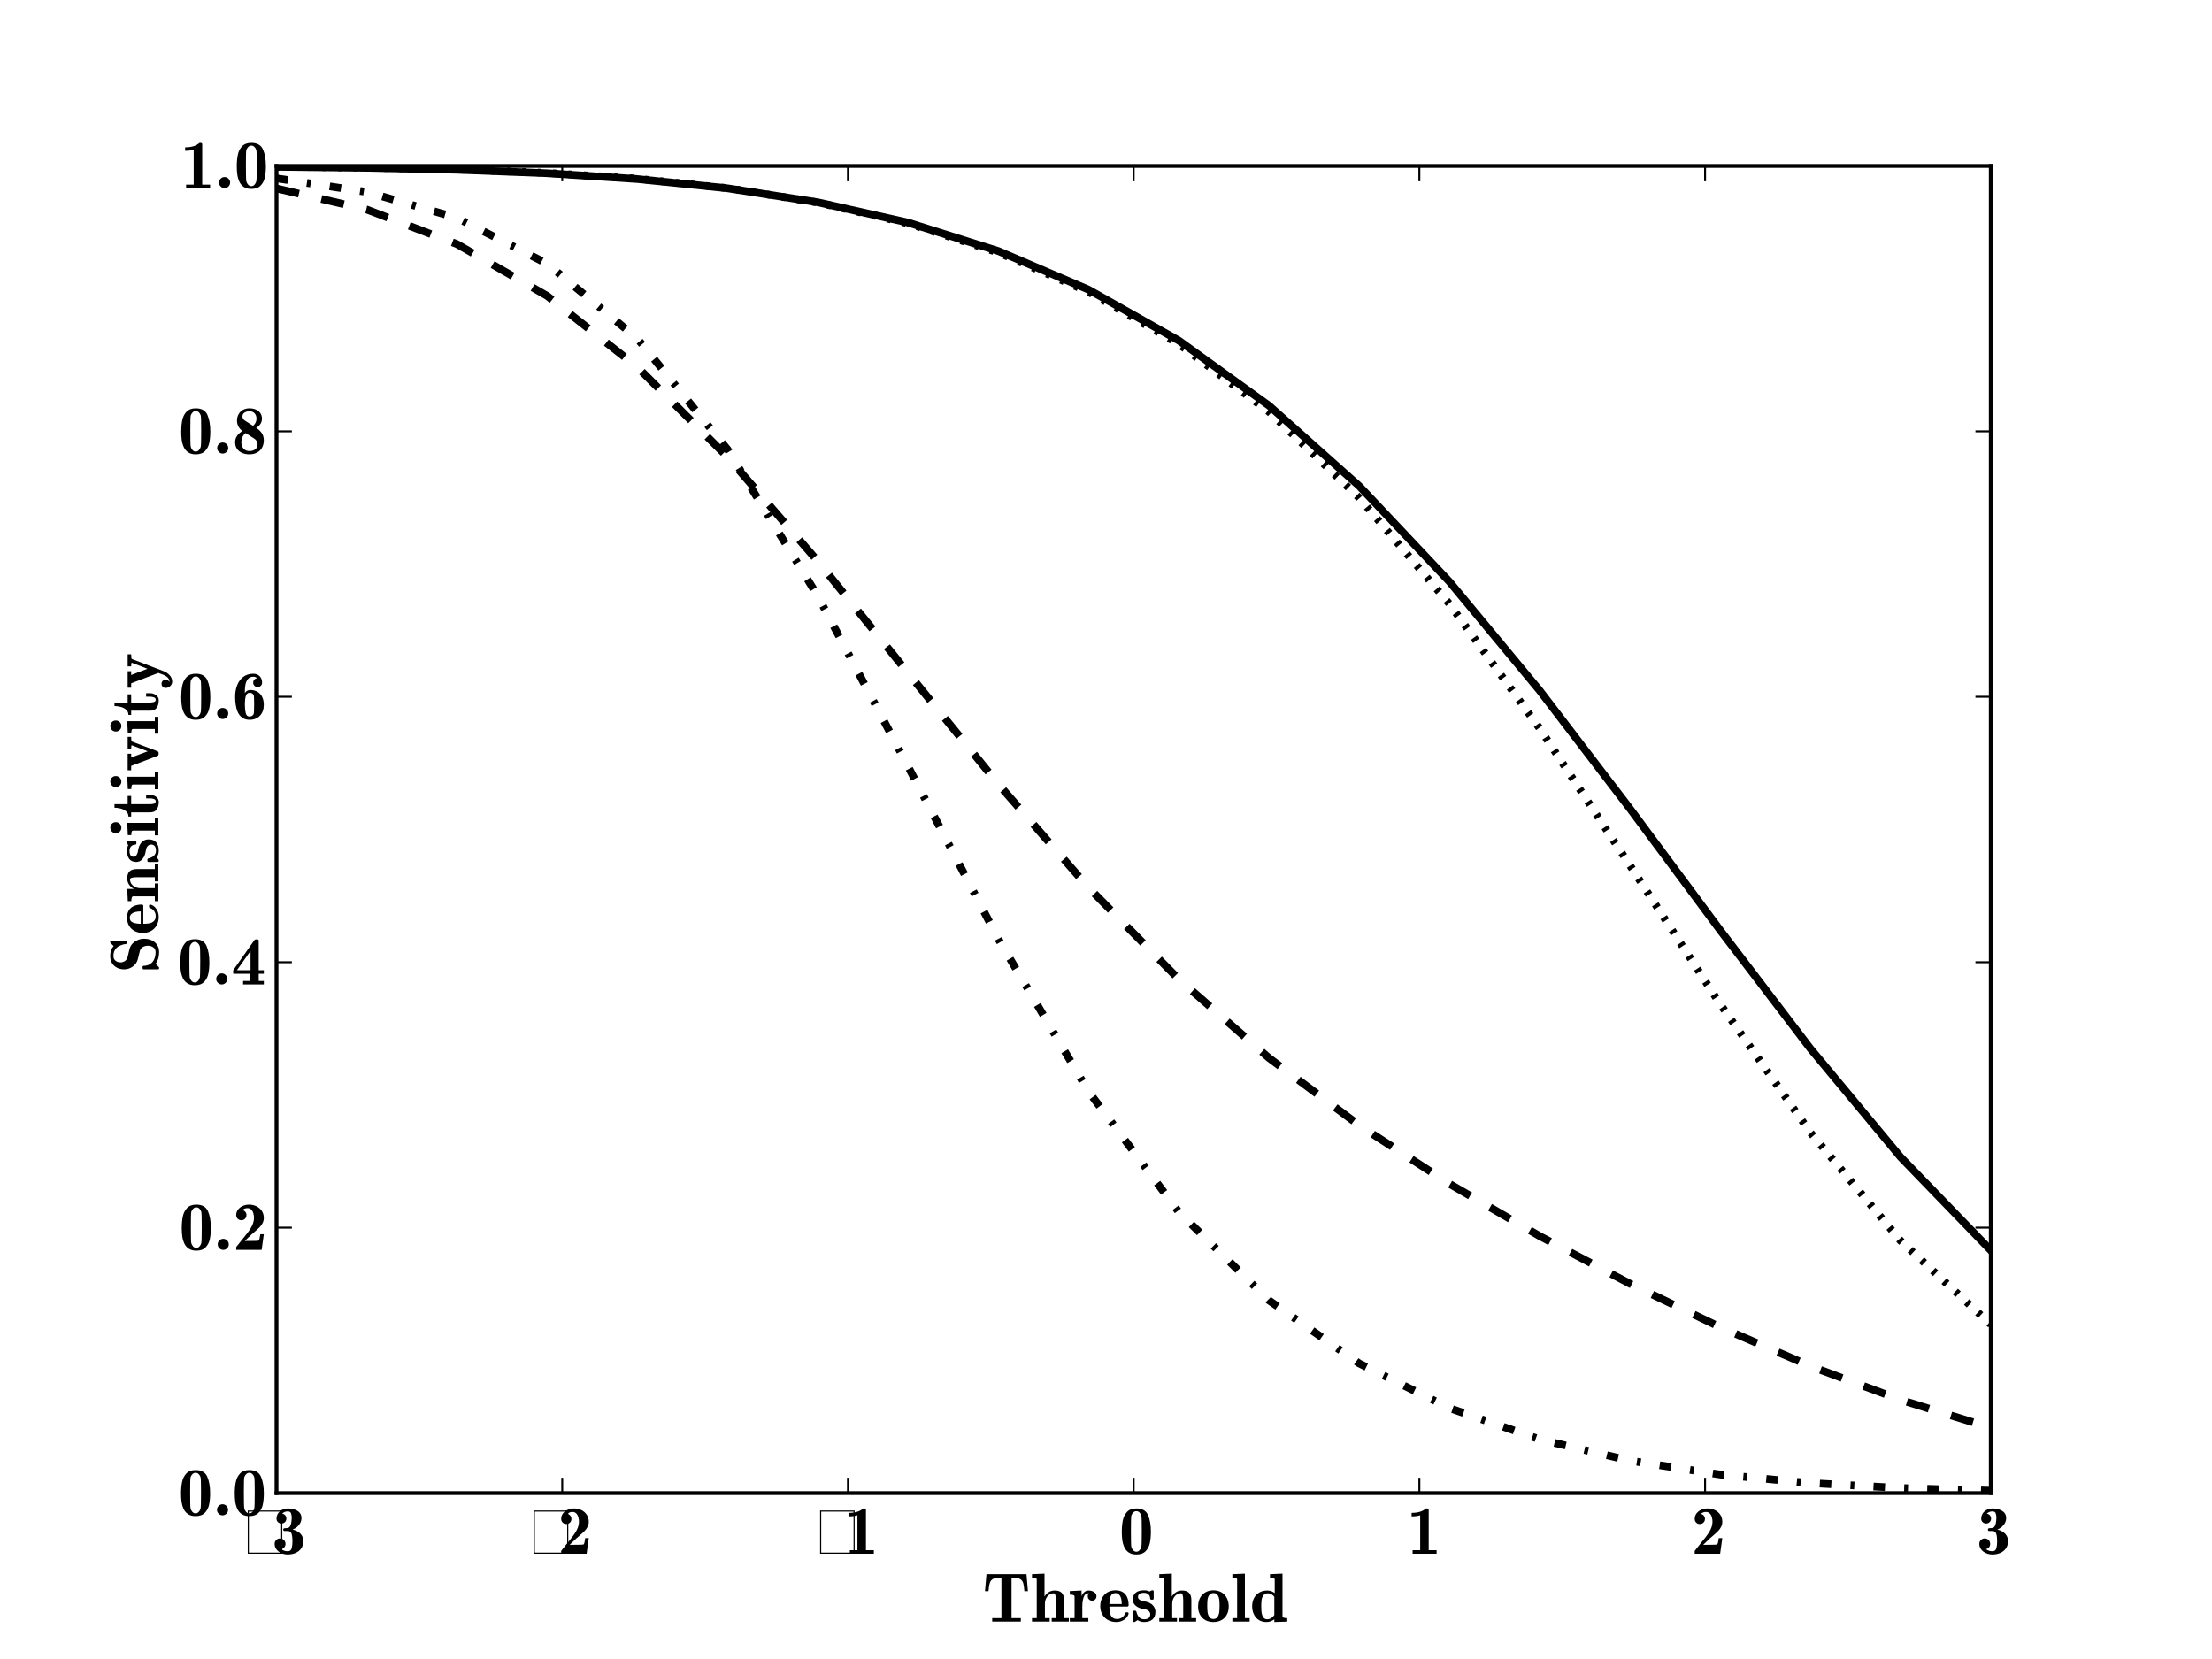
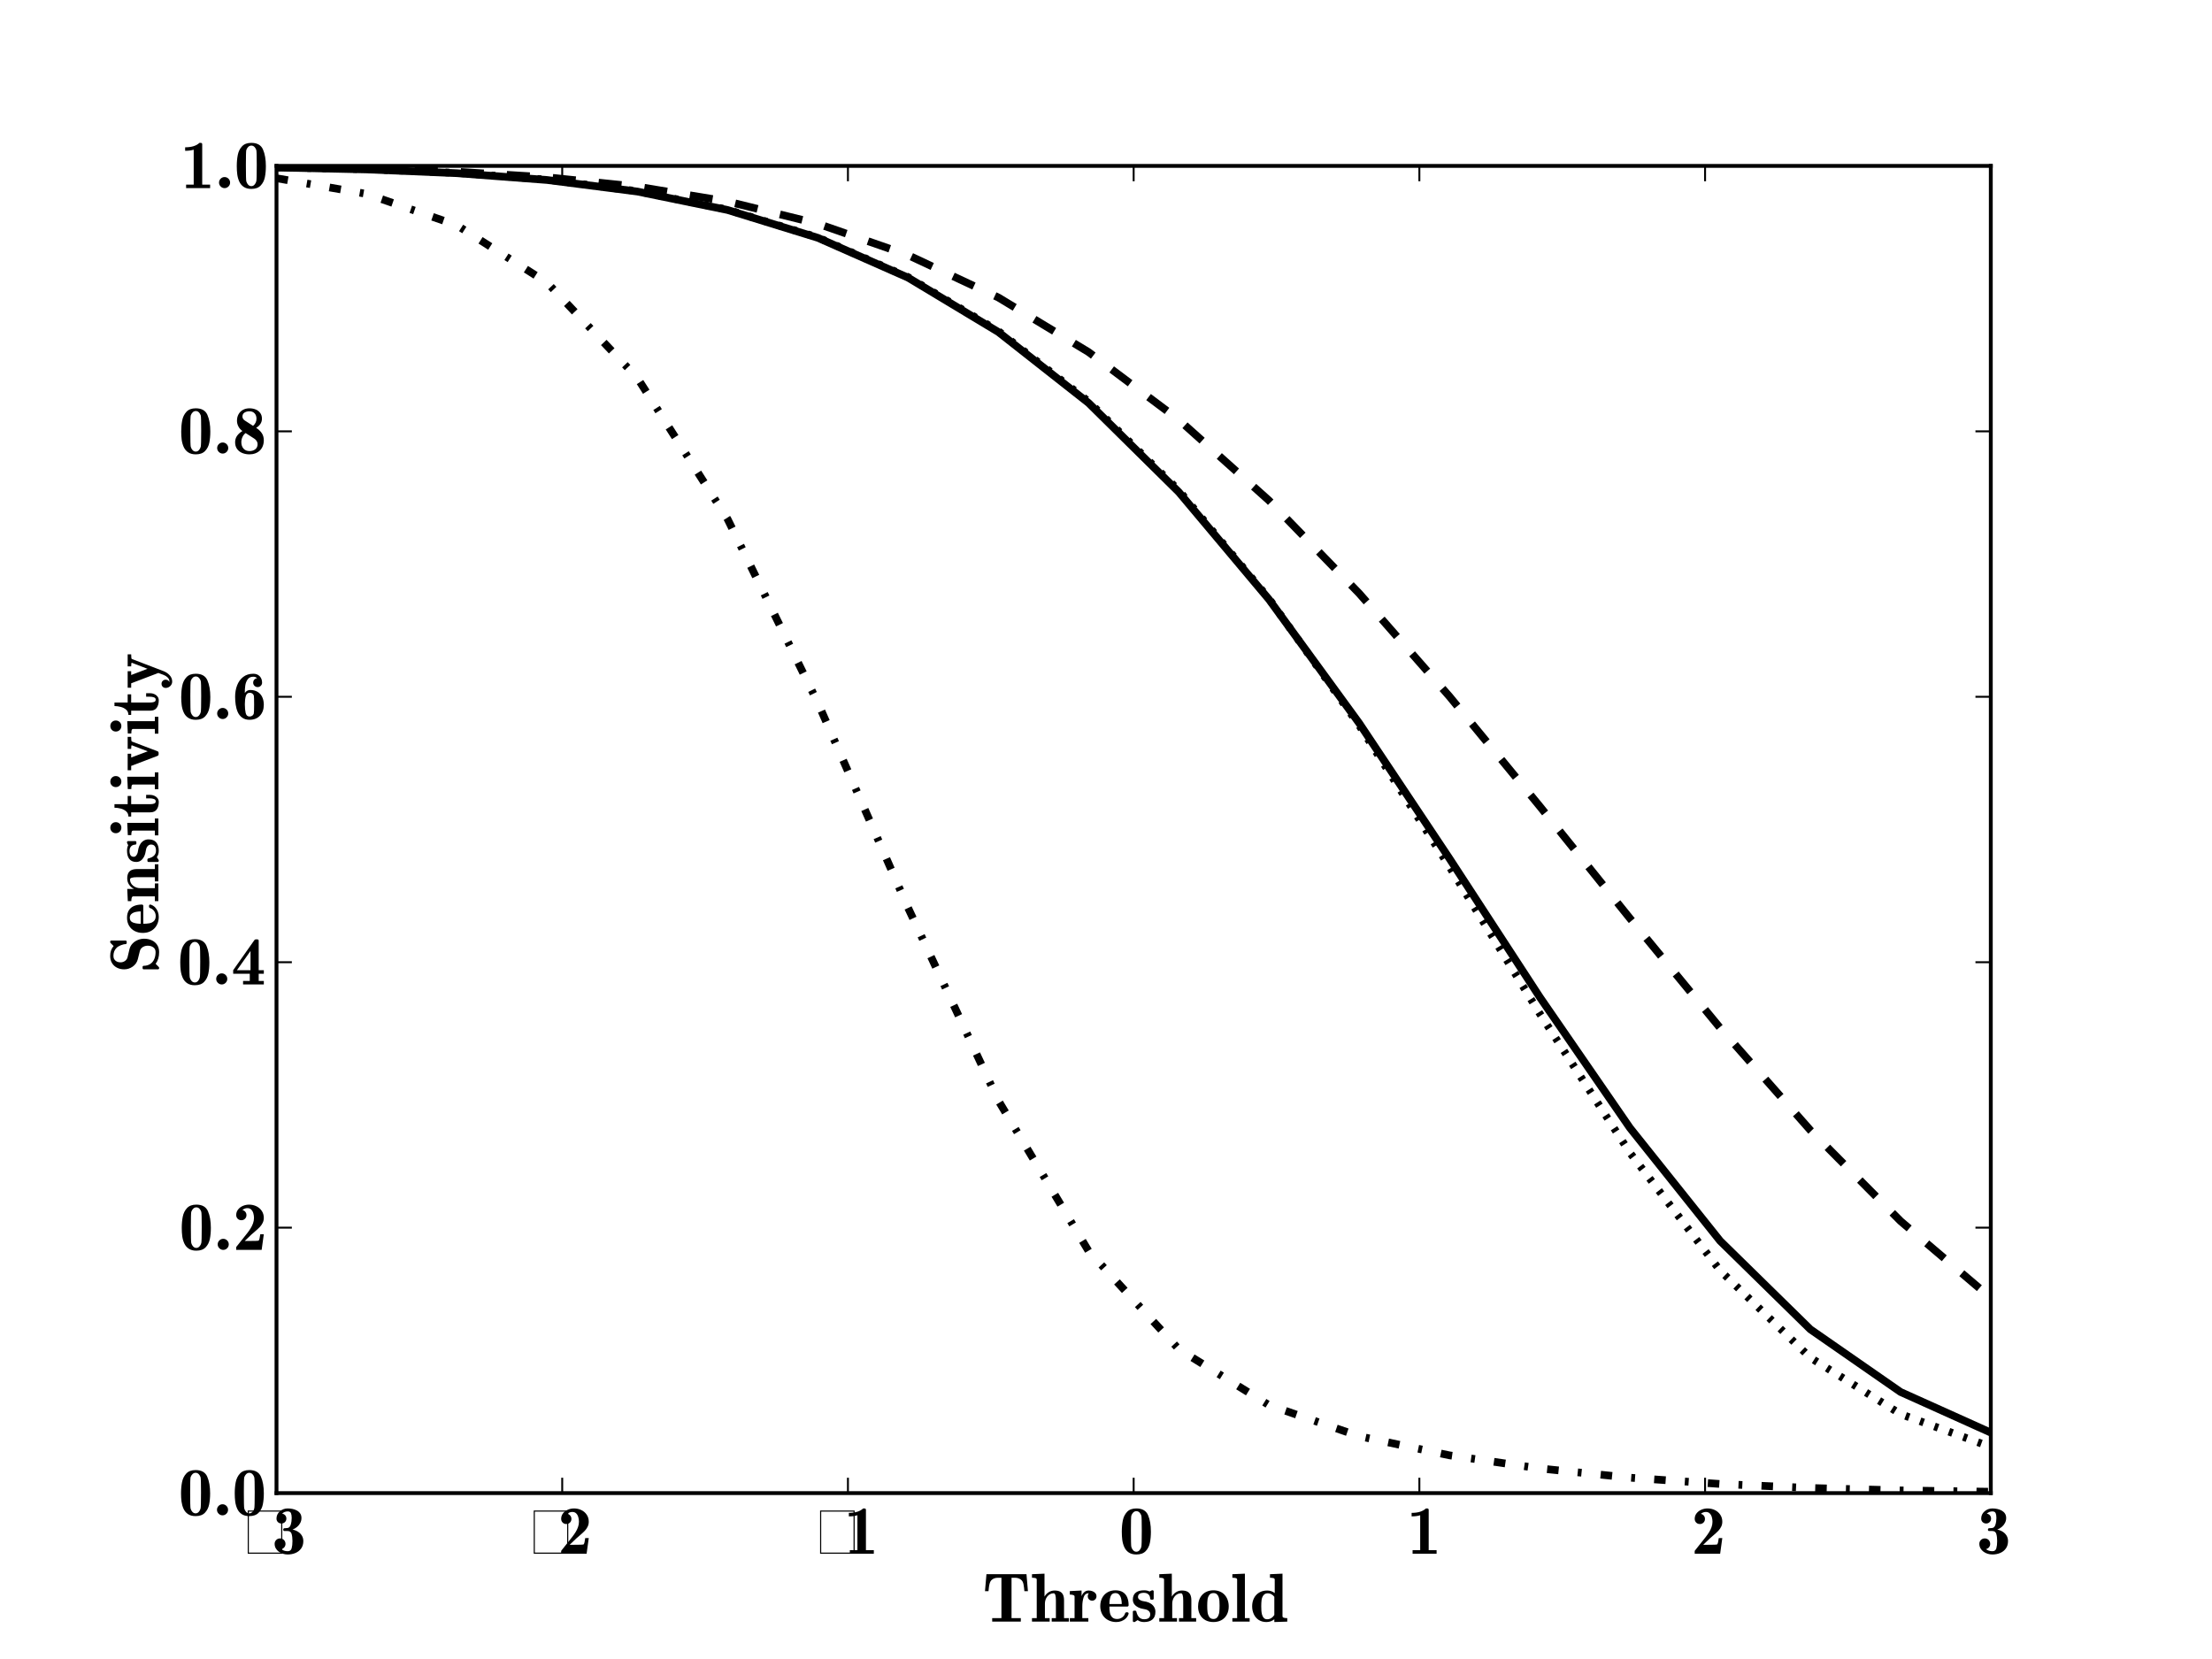
<svg xmlns="http://www.w3.org/2000/svg" xmlns:xlink="http://www.w3.org/1999/xlink" width="576pt" height="432pt" viewBox="0 0 576 432" version="1.1" id="svg1">
  <g id="figure1">
    <g id="patch1">
      <path style="fill: #ffffff; stroke: #ffffff; stroke-width: 1; stroke-linejoin: round; stroke-linecap: square;  opacity: 1" d="M0 432L576 432L576 0 L0 0L0 432" />
    </g>
    <g id="axes1">
      <g id="patch2">
        <path style="fill: #ffffff; opacity: 1" d="M72 388.8L518.4 388.8L518.4 43.2 L72 43.2L72 388.8" />
      </g>
      <g id="line2d1">
        <defs>
          <clipPath id="p50431ccdcb28178602d99d9270004dde">
            <rect x="72" y="43.2" width="446.4" height="345.6" />
          </clipPath>
        </defs>
-         <path style="fill: none; stroke: #000000; stroke-width: 2; stroke-linejoin: round; stroke-linecap: square;  opacity: 1" clip-path="url(#p50431ccdcb28178602d99d9270004dde)" d="M72 43.429L95.495 43.694L118.989 44.2 L142.484 45.105L165.979 46.623L189.474 49.033 L212.968 52.678L236.463 57.964L259.958 65.369 L283.453 75.423L306.947 88.677L330.442 105.623 L353.937 126.568L377.432 151.47L400.926 179.81 L424.421 210.549L447.916 242.204L471.411 273.03 L494.905 301.29L518.4 325.591" />
+         <path style="fill: none; stroke: #000000; stroke-width: 2; stroke-linejoin: round; stroke-linecap: square;  opacity: 1" clip-path="url(#p50431ccdcb28178602d99d9270004dde)" d="M72 43.617L95.495 44.121L118.989 45.098 L142.484 46.87L165.979 49.879L189.474 54.684 L212.968 61.93L236.463 72.299L259.958 86.443 L283.453 104.923L306.947 128.12L330.442 156.087 L353.937 188.328L377.432 223.556L400.926 259.601 L424.421 293.687L447.916 323.124L471.411 346.156 L494.905 362.471L518.4 373.047" />
      </g>
      <g id="line2d2">
-         <path style="fill: none; stroke: #000000; stroke-width: 2; stroke-linejoin: round; stroke-linecap: butt; stroke-dasharray: 6,6; stroke-dashoffset: 0; opacity: 1" clip-path="url(#p50431ccdcb28178602d99d9270004dde)" d="M72 49.069L95.495 54.561L118.989 63.557 L142.484 77.053L165.979 95.605L189.474 119.01 L212.968 146.166L236.463 175.251L259.958 204.172 L283.453 231.118L306.947 254.985L330.442 275.496 L353.937 293.027L377.432 308.267L400.926 321.875 L424.421 334.272L447.916 345.588L471.411 355.732 L494.905 364.518L518.4 371.784" />
+         <path style="fill: none; stroke: #000000; stroke-width: 2; stroke-linejoin: round; stroke-linecap: butt; stroke-dasharray: 6,6; stroke-dashoffset: 0; opacity: 1" clip-path="url(#p50431ccdcb28178602d99d9270004dde)" d="M72 43.527L95.495 43.931L118.989 44.723 L142.484 46.163L165.979 48.602L189.474 52.472 L212.968 58.255L236.463 66.436L259.958 77.459 L283.453 91.676L306.947 109.295L330.442 130.329 L353.937 154.531L377.432 181.351L400.926 209.925 L424.421 239.122L447.916 267.666L471.411 294.303 L494.905 317.975L518.4 337.966" />
      </g>
      <g id="line2d3">
-         <path style="fill: none; stroke: #000000; stroke-width: 2; stroke-linejoin: round; stroke-linecap: butt; stroke-dasharray: 3,5,1,5; stroke-dashoffset: 0; opacity: 1" clip-path="url(#p50431ccdcb28178602d99d9270004dde)" d="M72 46.434L95.495 49.982L118.989 56.725 L142.484 68.675L165.979 88.181L189.474 117.066 L212.968 155.243L236.463 199.605L259.958 244.511 L283.453 284.228L306.947 315.595L330.442 338.625 L353.937 355.042L377.432 366.668L400.926 374.809 L424.421 380.35L447.916 383.959L471.411 386.184 L494.905 387.471L518.4 388.168" />
+         <path style="fill: none; stroke: #000000; stroke-width: 2; stroke-linejoin: round; stroke-linecap: butt; stroke-dasharray: 3,5,1,5; stroke-dashoffset: 0; opacity: 1" clip-path="url(#p50431ccdcb28178602d99d9270004dde)" d="M72 46.41L95.495 50.503L118.989 58.671 L142.484 73.618L165.979 98.422L189.474 135.199 L212.968 183.016L236.463 236.403L259.958 286.574 L283.453 325.752L306.947 351.314L330.442 365.896 L353.937 373.998L377.432 378.966L400.926 382.377 L424.421 384.785L447.916 386.422L471.411 387.468 L494.905 388.094L518.4 388.446" />
      </g>
      <g id="line2d4">
-         <path style="fill: none; stroke: #000000; stroke-width: 2; stroke-linejoin: round; stroke-linecap: butt; stroke-dasharray: 1,3; stroke-dashoffset: 0; opacity: 1" clip-path="url(#p50431ccdcb28178602d99d9270004dde)" d="M72 43.397L95.495 43.641L118.989 44.123 L142.484 45.01L165.979 46.532L189.474 48.989 L212.968 52.734L236.463 58.169L259.958 65.75 L283.453 76.01L306.947 89.586L330.442 107.222 L353.937 129.647L377.432 157.262L400.926 189.679 L424.421 225.314L447.916 261.443L471.411 294.891 L494.905 323.093L518.4 344.888" />
+         <path style="fill: none; stroke: #000000; stroke-width: 2; stroke-linejoin: round; stroke-linecap: butt; stroke-dasharray: 1,3; stroke-dashoffset: 0; opacity: 1" clip-path="url(#p50431ccdcb28178602d99d9270004dde)" d="M72 43.581L95.495 44.063L118.989 45.018 L142.484 46.775L165.979 49.781L189.474 54.592 L212.968 61.833L236.463 72.155L259.958 86.194 L283.453 104.538L306.947 127.68L330.442 155.88 L353.937 188.91L377.432 225.68L400.926 263.902 L424.421 300.172L447.916 330.844L471.411 353.542 L494.905 368.221L518.4 376.781" />
      </g>
      <g id="matplotlib.axis1">
        <g id="xtick1">
          <g id="line2d5">
            <defs>
              <path id="m30e32995789d870ad79a2e54c91cf9c6" d="M0 0L0 -4" />
            </defs>
            <g>
              <use style="fill: none; stroke: #000000; stroke-width: 0.5; stroke-linejoin: round; stroke-linecap: butt;  opacity: 1" xlink:href="#m30e32995789d870ad79a2e54c91cf9c6" x="72" y="388.8" />
            </g>
          </g>
          <g id="line2d6">
            <defs>
              <path id="m9281cae24120827b11d5ea8a7ad3e96b" d="M0 0L0 4" />
            </defs>
            <g>
              <use style="fill: none; stroke: #000000; stroke-width: 0.5; stroke-linejoin: round; stroke-linecap: butt;  opacity: 1" xlink:href="#m9281cae24120827b11d5ea8a7ad3e96b" x="72" y="43.2" />
            </g>
          </g>
          <g id="text1">
            <defs>
              <path id="c_22ceb60286fb41ae04c1a66e208329f1" d="M12.5 -0l0 -62.5l50 0l0 62.5zM60.891 -1.609l0 -59.281l-46.781 0l0 59.281z" />
              <path id="c_dcbf87dcd66151f77d2b78e67877de5b" d="M13.812 -6.594q3.859 2.984 9.281 2.984q4.547 0 5.719 -4.203q1.172 -4.203 1.172 -10.297l0 -0.297q0 -6.062 -1.219 -10.234q-1.219 -4.172 -5.859 -4.172l-4.891 0q-1.078 -0.25 -1.312 -1.266l0 -1.516q0.297 -0.984 1.312 -1.219l4 -0.297q3.969 0 5.422 -4.688q1.469 -4.688 1.469 -9.906q0 -4.359 -1.078 -6.922q-1.062 -2.562 -4.734 -2.562q-4.828 0 -8.109 3.281q2.844 0.391 4.516 2.375q1.688 1.969 1.688 4.75q0 2.984 -2.047 5.031q-2.047 2.047 -5.031 2.047q-3.078 0 -5.156 -2.016q-2.062 -2.031 -2.062 -5.062q0 -6.297 4.859 -10.5q4.859 -4.203 11.344 -4.203q3.562 0 7.031 0.734q3.469 0.734 6.391 2.344q2.938 1.609 4.719 4.281q1.781 2.656 1.781 6.516q0 3.812 -1.719 7.109q-1.703 3.281 -4.578 5.703q-2.875 2.422 -6.547 3.891q4.406 0.922 7.922 3.172q3.516 2.234 5.562 5.656q2.047 3.422 2.047 7.859q0 6.25 -3.109 10.625q-3.094 4.375 -8.25 6.547q-5.141 2.172 -11.25 2.172q-3.359 0 -6.656 -0.984q-3.297 -0.969 -6.141 -3q-2.828 -2.031 -4.469 -4.984q-1.625 -2.953 -1.625 -6.469q0 -3.266 2.266 -5.531q2.266 -2.281 5.641 -2.281q2.156 0 3.953 1.031q1.812 1.031 2.828 2.844q1.031 1.797 1.031 3.938q0 2.891 -1.656 4.938q-1.656 2.047 -4.453 2.781" />
            </defs>
            <g style="fill: #000000; opacity: 1" transform="translate(62.25781,404.5813)scale(0.18)">
              <use xlink:href="#c_22ceb60286fb41ae04c1a66e208329f1" />
              <use xlink:href="#c_dcbf87dcd66151f77d2b78e67877de5b" x="47.217" />
            </g>
          </g>
        </g>
        <g id="xtick2">
          <g id="line2d7">
            <g>
              <use style="fill: none; stroke: #000000; stroke-width: 0.5; stroke-linejoin: round; stroke-linecap: butt;  opacity: 1" xlink:href="#m30e32995789d870ad79a2e54c91cf9c6" x="146.4" y="388.8" />
            </g>
          </g>
          <g id="line2d8">
            <g>
              <use style="fill: none; stroke: #000000; stroke-width: 0.5; stroke-linejoin: round; stroke-linecap: butt;  opacity: 1" xlink:href="#m9281cae24120827b11d5ea8a7ad3e96b" x="146.4" y="43.2" />
            </g>
          </g>
          <g id="text2">
            <defs>
              <path id="c_435c0ad052e81ac792eef9745a69dda8" d="M4.984 -0l0 -3.906q0.047 -0.25 0.438 -0.781l15.281 -19.188q2.875 -3.672 5.078 -7.188q2.203 -3.516 3.562 -7.359q1.375 -3.859 1.375 -7.875q0 -3.312 -0.938 -6.609q-0.922 -3.297 -3.031 -5.391q-2.094 -2.109 -5.562 -2.109q-4.188 0 -7.266 2.781q2.688 0.594 4.297 2.594q1.609 2 1.609 4.734q0 3.172 -2.156 5.281q-2.141 2.094 -5.266 2.094q-2.109 0 -3.766 -0.953q-1.656 -0.953 -2.656 -2.656q-1 -1.719 -1 -3.766q0 -4.641 2.703 -8.094q2.719 -3.469 7.016 -5.281q4.297 -1.812 8.875 -1.812q5.672 0 10.578 2.344q4.906 2.344 7.828 6.75q2.938 4.391 2.938 10.094q0 3.906 -1.641 7.234q-1.625 3.312 -4.078 5.891q-2.438 2.562 -7 6.469q-4.562 3.906 -5.391 4.688l-9.531 9.125l4.406 0q15.328 0 15.812 -0.594q1.375 -1.359 2.297 -9.125l5.125 0l-3.125 22.609z" />
            </defs>
            <g style="fill: #000000; opacity: 1" transform="translate(136.7281,404.5813)scale(0.18)">
              <use xlink:href="#c_22ceb60286fb41ae04c1a66e208329f1" />
              <use xlink:href="#c_435c0ad052e81ac792eef9745a69dda8" x="47.217" />
            </g>
          </g>
        </g>
        <g id="xtick3">
          <g id="line2d9">
            <g>
              <use style="fill: none; stroke: #000000; stroke-width: 0.5; stroke-linejoin: round; stroke-linecap: butt;  opacity: 1" xlink:href="#m30e32995789d870ad79a2e54c91cf9c6" x="220.8" y="388.8" />
            </g>
          </g>
          <g id="line2d10">
            <g>
              <use style="fill: none; stroke: #000000; stroke-width: 0.5; stroke-linejoin: round; stroke-linecap: butt;  opacity: 1" xlink:href="#m9281cae24120827b11d5ea8a7ad3e96b" x="220.8" y="43.2" />
            </g>
          </g>
          <g id="text3">
            <defs>
              <path id="c_7b019f7db3d11a6a9a374c851b938a61" d="M8.297 -0l0 -5.078l10.984 0l0 -50.531q-5.172 1.609 -12.391 1.609l0 -5.078q13.953 0 20.703 -6.406l2.391 0q1.312 0.297 1.609 1.562l0 58.844l11.422 0l0 5.078z" />
            </defs>
            <g style="fill: #000000; opacity: 1" transform="translate(211.3,404.5813)scale(0.18)">
              <use xlink:href="#c_22ceb60286fb41ae04c1a66e208329f1" />
              <use xlink:href="#c_7b019f7db3d11a6a9a374c851b938a61" x="47.217" />
            </g>
          </g>
        </g>
        <g id="xtick4">
          <g id="line2d11">
            <g>
              <use style="fill: none; stroke: #000000; stroke-width: 0.5; stroke-linejoin: round; stroke-linecap: butt;  opacity: 1" xlink:href="#m30e32995789d870ad79a2e54c91cf9c6" x="295.2" y="388.8" />
            </g>
          </g>
          <g id="line2d12">
            <g>
              <use style="fill: none; stroke: #000000; stroke-width: 0.5; stroke-linejoin: round; stroke-linecap: butt;  opacity: 1" xlink:href="#m9281cae24120827b11d5ea8a7ad3e96b" x="295.2" y="43.2" />
            </g>
          </g>
          <g id="text4">
            <defs>
              <path id="c_bd189987bd89a7b3eb6aec75796a6bc8" d="M25 1.125q-6.641 0 -10.969 -2.875q-4.312 -2.891 -6.516 -7.766q-2.188 -4.891 -2.906 -10.375q-0.703 -5.5 -0.703 -11.891q0 -8.938 1.469 -16.312q1.469 -7.375 6.125 -12.375q4.656 -5.016 13.5 -5.016q12.641 0 16.812 9.547q4.188 9.547 4.188 24.156q0 8.875 -1.453 16.031q-1.438 7.156 -6.094 12.016q-4.656 4.859 -13.453 4.859M17.672 -9.906q0.828 2.969 2.734 5q1.906 2.031 4.594 2.031q2.594 0 4.516 -2.078q1.938 -2.078 2.656 -4.953q0.641 -2.5 0.641 -23.594q0 -19.281 -0.641 -21.578q-0.828 -2.688 -2.703 -4.562q-1.875 -1.891 -4.469 -1.891q-2.594 0 -4.5 1.859q-1.891 1.859 -2.828 4.594q-0.578 2.297 -0.578 21.578q0 21.094 0.578 23.594" />
            </defs>
            <g style="fill: #000000; opacity: 1" transform="translate(291.4109,404.5813)scale(0.18)">
              <use xlink:href="#c_bd189987bd89a7b3eb6aec75796a6bc8" />
            </g>
          </g>
        </g>
        <g id="xtick5">
          <g id="line2d13">
            <g>
              <use style="fill: none; stroke: #000000; stroke-width: 0.5; stroke-linejoin: round; stroke-linecap: butt;  opacity: 1" xlink:href="#m30e32995789d870ad79a2e54c91cf9c6" x="369.6" y="388.8" />
            </g>
          </g>
          <g id="line2d14">
            <g>
              <use style="fill: none; stroke: #000000; stroke-width: 0.5; stroke-linejoin: round; stroke-linecap: butt;  opacity: 1" xlink:href="#m9281cae24120827b11d5ea8a7ad3e96b" x="369.6" y="43.2" />
            </g>
          </g>
          <g id="text5">
            <g style="fill: #000000; opacity: 1" transform="translate(366.3422,404.5813)scale(0.18)">
              <use xlink:href="#c_7b019f7db3d11a6a9a374c851b938a61" />
            </g>
          </g>
        </g>
        <g id="xtick6">
          <g id="line2d15">
            <g>
              <use style="fill: none; stroke: #000000; stroke-width: 0.5; stroke-linejoin: round; stroke-linecap: butt;  opacity: 1" xlink:href="#m30e32995789d870ad79a2e54c91cf9c6" x="444" y="388.8" />
            </g>
          </g>
          <g id="line2d16">
            <g>
              <use style="fill: none; stroke: #000000; stroke-width: 0.5; stroke-linejoin: round; stroke-linecap: butt;  opacity: 1" xlink:href="#m9281cae24120827b11d5ea8a7ad3e96b" x="444" y="43.2" />
            </g>
          </g>
          <g id="text6">
            <g style="fill: #000000; opacity: 1" transform="translate(440.3984,404.5813)scale(0.18)">
              <use xlink:href="#c_435c0ad052e81ac792eef9745a69dda8" />
            </g>
          </g>
        </g>
        <g id="xtick7">
          <g id="line2d17">
            <g>
              <use style="fill: none; stroke: #000000; stroke-width: 0.5; stroke-linejoin: round; stroke-linecap: butt;  opacity: 1" xlink:href="#m30e32995789d870ad79a2e54c91cf9c6" x="518.4" y="388.8" />
            </g>
          </g>
          <g id="line2d18">
            <g>
              <use style="fill: none; stroke: #000000; stroke-width: 0.5; stroke-linejoin: round; stroke-linecap: butt;  opacity: 1" xlink:href="#m9281cae24120827b11d5ea8a7ad3e96b" x="518.4" y="43.2" />
            </g>
          </g>
          <g id="text7">
            <g style="fill: #000000; opacity: 1" transform="translate(514.6578,404.5813)scale(0.18)">
              <use xlink:href="#c_dcbf87dcd66151f77d2b78e67877de5b" />
            </g>
          </g>
        </g>
        <g id="text8">
          <defs>
            <path id="c_f49360f2586de9e4b02d6b7f5f0d0304" d="M14.016 -0l0 -5.078l13.375 0l0 -58.406l-4.875 0q-6.453 0 -10.016 3.859q-1.266 1.516 -2.031 4.031q-0.75 2.516 -1.141 5.547q-0.391 3.031 -0.641 5.953l-5.078 0l2.109 -24.516l57.906 0l2.094 24.516l-5.125 0q-0.531 -6.156 -1.266 -9.859q-0.734 -3.719 -2.547 -5.672q-3.562 -3.859 -10 -3.859l-4.781 0l0 58.406l13.422 0l0 5.078z" />
            <path id="c_0c96f4663318b3b497bee66bebe3b890" d="M2.203 -0l0 -5.078l6.875 0l0 -55.609q0 -1.859 -1.953 -2.328q-1.953 -0.469 -4.922 -0.469l0 -5.125l18.109 -0.781l0 33.203q2.344 -4.047 6.156 -6.438q3.812 -2.391 8.344 -2.391q4.891 0 7.891 1.547q3 1.531 4.438 4.688q1.438 3.141 1.438 8.062l0 25.641l6.938 0l0 5.078l-24.797 0l0 -5.078l6.094 0l0 -25.344l0 -0.297q0 -10.297 -3.219 -10.297q-2.828 0 -5.203 1.25q-2.359 1.234 -4.047 3.406q-1.688 2.172 -2.562 4.797q-0.875 2.609 -0.875 5.438l0 21.047l6.875 0l0 5.078z" />
            <path id="c_83fd63b8ac21b119aad30348d7612163" d="M1.422 -0l0 -5.078l6.875 0l0 -31.203q0 -2.828 -6.875 -2.828l0 -5.078l16.984 -0.828l0 8.203q1.422 -3.719 4.031 -5.953q2.609 -2.25 6.281 -2.25q2.625 0 5.234 0.922q2.625 0.922 4.328 2.828q1.703 1.906 1.703 4.641q0 2.594 -1.812 4.453q-1.797 1.844 -4.484 1.844q-2.688 0 -4.5 -1.844q-1.797 -1.859 -1.797 -4.453q0 -2.641 1.609 -4.391l-0.281 0q-5.469 0 -7.359 5.891q-1.875 5.875 -1.875 13l0 17.047l8.734 0l0 5.078z" />
            <path id="c_ca7684a39273c231267fab53f42a37a1" d="M2.781 -22.516q0 -6.484 2.688 -11.688q2.688 -5.203 7.688 -8.156q5.016 -2.953 11.547 -2.953q6.594 0 10.844 2.719q4.25 2.703 6.25 7.562q2 4.859 2 11.25q0 1.469 -1.609 2l-26.172 0q0 4.938 0.703 8.828q0.719 3.875 3.203 6.516q2.484 2.625 7.281 2.625q4.047 0 7.297 -2.344q3.25 -2.344 4.312 -6.156q0.547 -0.922 1.469 -1.172l1.906 0q1.609 0.344 1.609 1.766q0 0.094 -0.094 0.641q-1.172 3.656 -3.812 6.266q-2.641 2.609 -6.297 4.016q-3.656 1.391 -7.469 1.391q-5.078 0 -9.375 -1.641q-4.297 -1.641 -7.422 -4.688q-3.125 -3.062 -4.844 -7.328q-1.703 -4.266 -1.703 -9.453M16.016 -25.484l17.875 0q0 -3.719 -0.766 -7.25q-0.75 -3.547 -2.812 -6.062q-2.047 -2.516 -5.609 -2.516q-5.172 0 -6.938 4.734q-1.75 4.734 -1.75 11.094" />
            <path id="c_1d4a10d238002893c4e280909fcefabf" d="M3.328 -0.688l0 -13.906q0.234 -0.938 1.266 -1.234l2.578 0q0.984 0.344 1.234 1.234q2.578 11.172 11.266 11.172q8.844 0 8.844 -7.266q0 -1.812 -0.938 -3.25q-0.922 -1.438 -2.438 -2.391q-1.5 -0.953 -3.219 -1.344l-6 -1.219q-5.422 -1.328 -9.016 -4.672q-3.578 -3.344 -3.578 -8.328q0 -3.609 1.234 -6.234q1.25 -2.641 3.516 -4.234q2.281 -1.594 5.156 -2.266q2.875 -0.688 6.438 -0.688q4.688 0 7.812 1.703l3.234 -1.609l0.391 -0.094l1.219 0q0.922 0.25 1.172 1.219l0 10.984q-0.25 1.078 -1.172 1.328l-2.641 0q-1.031 -0.25 -1.266 -1.328q0 -2.641 -1.109 -4.562q-1.094 -1.922 -3.094 -2.969q-2 -1.062 -4.734 -1.062q-8.688 0 -8.688 6.016q0 2.188 1.875 3.688q1.875 1.484 4.328 2.109l6.094 1.172q3.672 0.938 6.547 2.875q2.875 1.922 4.609 4.922q1.734 3 1.734 6.719q0 7.516 -4.391 11.156q-4.391 3.641 -11.922 3.641q-5.656 0 -9.375 -2.797l-4.188 2.688l-0.391 0.109l-1.125 0q-1.031 -0.25 -1.266 -1.281" />
            <path id="c_83adf764f9778718166b3c81e273116b" d="M25 0.594q-6.688 0 -11.703 -2.781q-5 -2.797 -7.766 -7.922q-2.75 -5.125 -2.75 -11.672q0 -4.984 1.484 -9.328q1.5 -4.344 4.375 -7.516q2.891 -3.172 7.078 -4.922q4.203 -1.766 9.281 -1.766q5.125 0 9.297 1.766q4.188 1.75 7.016 4.922q2.828 3.172 4.312 7.422q1.5 4.25 1.5 9.422q0 6.547 -2.734 11.672q-2.734 5.125 -7.766 7.922q-5.031 2.781 -11.625 2.781M25 -3.812q4.047 0 6.031 -3.078q1.984 -3.078 2.422 -7.031q0.438 -3.953 0.438 -9.172q0 -3.766 -0.203 -6.609q-0.188 -2.859 -1 -5.5q-0.797 -2.641 -2.656 -4.375q-1.859 -1.734 -5.031 -1.734q-4.094 0 -6.109 2.891q-2 2.875 -2.438 6.562q-0.438 3.688 -0.438 8.766q0 5.219 0.438 9.156q0.438 3.922 2.438 7.031q2.016 3.094 6.109 3.094" />
            <path id="c_3757157d94cc9c05b1a4181aee8626a9" d="M2.391 -0l0 -5.078l6.891 0l0 -55.609q0 -1.859 -1.953 -2.328q-1.953 -0.469 -4.938 -0.469l0 -5.125l18.125 -0.781l0 64.312l6.875 0l0 5.078z" />
            <path id="c_b18fdf7663e3349f8fd96cab2ccb18a8" d="M24.031 0.594q-6.453 0 -11.141 -3q-4.688 -3.016 -7.125 -8.266q-2.438 -5.25 -2.438 -11.547q0 -6.547 2.656 -11.734q2.656 -5.203 7.578 -8.125q4.938 -2.938 11.531 -2.938q6.109 0 10.891 3.703l0 -19.375q0 -1.859 -1.953 -2.328q-1.953 -0.469 -4.922 -0.469l0 -5.125l18.109 -0.781l0 61.484q0 1.75 1.953 2.297q1.953 0.531 4.938 0.531l0 5.078l-18.703 0.594l0 -4.016q-4.891 4.016 -11.375 4.016M25 -3.422q3.266 0 5.953 -1.672q2.688 -1.688 4.453 -4.531l0 -26.266q-1.609 -2.25 -4.109 -3.688q-2.484 -1.438 -5.172 -1.438q-4.344 0 -6.5 2.953q-2.141 2.953 -2.641 6.766q-0.484 3.812 -0.484 8.891l0 0.281q0 3.469 0.188 6.375q0.203 2.906 0.984 5.75q0.781 2.828 2.562 4.703q1.781 1.875 4.766 1.875" />
          </defs>
          <g style="fill: #000000; opacity: 1" transform="translate(255.8406,422.2688)scale(0.18)">
            <use xlink:href="#c_f49360f2586de9e4b02d6b7f5f0d0304" />
            <use xlink:href="#c_0c96f4663318b3b497bee66bebe3b890" x="69.385" />
            <use xlink:href="#c_83fd63b8ac21b119aad30348d7612163" x="124.902" />
            <use xlink:href="#c_ca7684a39273c231267fab53f42a37a1" x="167.578" />
            <use xlink:href="#c_1d4a10d238002893c4e280909fcefabf" x="214.16" />
            <use xlink:href="#c_0c96f4663318b3b497bee66bebe3b890" x="253.564" />
            <use xlink:href="#c_83adf764f9778718166b3c81e273116b" x="309.082" />
            <use xlink:href="#c_3757157d94cc9c05b1a4181aee8626a9" x="359.082" />
            <use xlink:href="#c_b18fdf7663e3349f8fd96cab2ccb18a8" x="386.768" />
          </g>
        </g>
      </g>
      <g id="matplotlib.axis2">
        <g id="ytick1">
          <g id="line2d19">
            <defs>
              <path id="m3400efa6b1638b3fea9e19e898273957" d="M0 0L4 0" />
            </defs>
            <g>
              <use style="fill: none; stroke: #000000; stroke-width: 0.5; stroke-linejoin: round; stroke-linecap: butt;  opacity: 1" xlink:href="#m3400efa6b1638b3fea9e19e898273957" x="72" y="388.8" />
            </g>
          </g>
          <g id="line2d20">
            <defs>
              <path id="m20b58b2501143cb5e0a5e8f1ef6f1643" d="M0 0L-4 0" />
            </defs>
            <g>
              <use style="fill: none; stroke: #000000; stroke-width: 0.5; stroke-linejoin: round; stroke-linecap: butt;  opacity: 1" xlink:href="#m20b58b2501143cb5e0a5e8f1ef6f1643" x="518.4" y="388.8" />
            </g>
          </g>
          <g id="text9">
            <defs>
              <path id="c_241e11cb1762a072e8e04703d844d767" d="M5.906 -8.016q0 -3.219 2.344 -5.609q2.344 -2.391 5.672 -2.391q3.312 0 5.656 2.344q2.344 2.344 2.344 5.656q0 3.328 -2.391 5.672q-2.391 2.344 -5.609 2.344q-3.234 0 -5.625 -2.391q-2.391 -2.391 -2.391 -5.625" />
            </defs>
            <g style="fill: #000000; opacity: 1" transform="translate(46.4375,394.5891)scale(0.18)">
              <use xlink:href="#c_bd189987bd89a7b3eb6aec75796a6bc8" />
              <use xlink:href="#c_241e11cb1762a072e8e04703d844d767" x="50" />
              <use xlink:href="#c_bd189987bd89a7b3eb6aec75796a6bc8" x="77.686" />
            </g>
          </g>
        </g>
        <g id="ytick2">
          <g id="line2d21">
            <g>
              <use style="fill: none; stroke: #000000; stroke-width: 0.5; stroke-linejoin: round; stroke-linecap: butt;  opacity: 1" xlink:href="#m3400efa6b1638b3fea9e19e898273957" x="72" y="319.68" />
            </g>
          </g>
          <g id="line2d22">
            <g>
              <use style="fill: none; stroke: #000000; stroke-width: 0.5; stroke-linejoin: round; stroke-linecap: butt;  opacity: 1" xlink:href="#m20b58b2501143cb5e0a5e8f1ef6f1643" x="518.4" y="319.68" />
            </g>
          </g>
          <g id="text10">
            <g style="fill: #000000; opacity: 1" transform="translate(46.625,325.4691)scale(0.18)">
              <use xlink:href="#c_bd189987bd89a7b3eb6aec75796a6bc8" />
              <use xlink:href="#c_241e11cb1762a072e8e04703d844d767" x="50" />
              <use xlink:href="#c_435c0ad052e81ac792eef9745a69dda8" x="77.686" />
            </g>
          </g>
        </g>
        <g id="ytick3">
          <g id="line2d23">
            <g>
              <use style="fill: none; stroke: #000000; stroke-width: 0.5; stroke-linejoin: round; stroke-linecap: butt;  opacity: 1" xlink:href="#m3400efa6b1638b3fea9e19e898273957" x="72" y="250.56" />
            </g>
          </g>
          <g id="line2d24">
            <g>
              <use style="fill: none; stroke: #000000; stroke-width: 0.5; stroke-linejoin: round; stroke-linecap: butt;  opacity: 1" xlink:href="#m20b58b2501143cb5e0a5e8f1ef6f1643" x="518.4" y="250.56" />
            </g>
          </g>
          <g id="text11">
            <defs>
              <path id="c_a94c655bbde2d2217f8233435eb45e54" d="M17.094 -0l0 -5.078l9.719 0l0 -10.406l-24.031 0l0 -5.125l30.812 -43.703q0.594 -0.875 1.812 -0.875l2.484 0q0.828 0 1.312 0.5q0.5 0.484 0.5 1.312l0 42.766l7.422 0l0 5.125l-7.422 0l0 10.406l7.422 0l0 5.078zM8.203 -20.609l19.672 0l0 -27.875z" />
            </defs>
            <g style="fill: #000000; opacity: 1" transform="translate(46.23438,256.3491)scale(0.18)">
              <use xlink:href="#c_bd189987bd89a7b3eb6aec75796a6bc8" />
              <use xlink:href="#c_241e11cb1762a072e8e04703d844d767" x="50" />
              <use xlink:href="#c_a94c655bbde2d2217f8233435eb45e54" x="77.686" />
            </g>
          </g>
        </g>
        <g id="ytick4">
          <g id="line2d25">
            <g>
              <use style="fill: none; stroke: #000000; stroke-width: 0.5; stroke-linejoin: round; stroke-linecap: butt;  opacity: 1" xlink:href="#m3400efa6b1638b3fea9e19e898273957" x="72" y="181.44" />
            </g>
          </g>
          <g id="line2d26">
            <g>
              <use style="fill: none; stroke: #000000; stroke-width: 0.5; stroke-linejoin: round; stroke-linecap: butt;  opacity: 1" xlink:href="#m20b58b2501143cb5e0a5e8f1ef6f1643" x="518.4" y="181.44" />
            </g>
          </g>
          <g id="text12">
            <defs>
              <path id="c_2e75b3049153cd3e7b053d54935e87d1" d="M25 1.125q-6.344 0 -10.594 -3.125q-4.25 -3.125 -6.406 -8q-2.141 -4.891 -2.969 -10.656q-0.828 -5.766 -0.828 -11.672q0 -8.688 2.828 -16.234q2.828 -7.547 8.766 -12.234q5.938 -4.688 14.719 -4.688q5.766 0 9.234 3.594q3.469 3.594 3.469 9.297q0 2.688 -1.906 4.547q-1.906 1.859 -4.5 1.859q-2.688 0 -4.594 -1.859q-1.891 -1.859 -1.891 -4.547q0 -2.484 1.625 -4.344q1.641 -1.859 4.031 -2.047q-1.859 -2.203 -5.469 -2.203q-5.469 0 -8.188 3.844q-2.703 3.828 -3.406 8.781q-0.703 4.953 -0.703 10.969q2.969 -4.406 7.906 -4.406q6.109 0 10.594 2.734q4.5 2.734 6.734 7.578q2.25 4.828 2.25 11.078q0 9.719 -5.547 15.734q-5.531 6 -15.156 6M25 -3.609q2.156 0 3.859 -1.094q1.703 -1.109 2.344 -3.109q0.484 -2.297 0.484 -12.703l0 -0.281q0 -10.984 -0.391 -13q-0.578 -1.891 -2.141 -3.031q-1.562 -1.156 -3.672 -1.156q-4.531 0 -5.859 4.828q-1.312 4.828 -1.312 11.031l0 1.719q0 6.641 1.172 11.719q1.172 5.078 5.516 5.078" />
            </defs>
            <g style="fill: #000000; opacity: 1" transform="translate(46.48438,187.2291)scale(0.18)">
              <use xlink:href="#c_bd189987bd89a7b3eb6aec75796a6bc8" />
              <use xlink:href="#c_241e11cb1762a072e8e04703d844d767" x="50" />
              <use xlink:href="#c_2e75b3049153cd3e7b053d54935e87d1" x="77.686" />
            </g>
          </g>
        </g>
        <g id="ytick5">
          <g id="line2d27">
            <g>
              <use style="fill: none; stroke: #000000; stroke-width: 0.5; stroke-linejoin: round; stroke-linecap: butt;  opacity: 1" xlink:href="#m3400efa6b1638b3fea9e19e898273957" x="72" y="112.32" />
            </g>
          </g>
          <g id="line2d28">
            <g>
              <use style="fill: none; stroke: #000000; stroke-width: 0.5; stroke-linejoin: round; stroke-linecap: butt;  opacity: 1" xlink:href="#m20b58b2501143cb5e0a5e8f1ef6f1643" x="518.4" y="112.32" />
            </g>
          </g>
          <g id="text13">
            <defs>
              <path id="c_56240f3e9382366e63f8314dd529d1d8" d="M4.203 -16.406q0 -5.219 2.781 -9.219q2.781 -4.016 7.812 -7q-3.609 -2.438 -5.766 -6.453q-2.141 -4.031 -2.141 -8.438q0 -5.266 2.266 -9.359q2.266 -4.109 6.359 -6.359q4.109 -2.25 9.484 -2.25q4.828 0 8.922 1.672q4.109 1.656 6.594 5.047q2.5 3.391 2.5 8.281q0 8.156 -8.391 13.281q5.359 3.359 8.219 7.719q2.859 4.344 2.859 10.297q0 4.531 -1.5 8.344q-1.484 3.812 -4.188 6.422q-2.703 2.609 -6.594 4.078q-3.875 1.469 -8.422 1.469q-5.719 0 -10.453 -1.953q-4.734 -1.953 -7.547 -5.875q-2.797 -3.938 -2.797 -9.703M25 -3.609q4.984 0 8.344 -2.594q3.375 -2.594 3.375 -7.422q0 -2.344 -1.297 -4.469q-1.297 -2.125 -3.438 -3.484l-12.594 -8.109q-3.031 2.297 -4.625 5.859q-1.578 3.562 -1.578 7.422q0 5.562 3.141 9.188q3.156 3.609 8.672 3.609M18.406 -47.703l11.766 7.609q2.391 -2.094 3.656 -4.703q1.281 -2.609 1.281 -5.688q0 -4.734 -2.734 -7.719q-2.734 -2.984 -7.469 -2.984q-4.156 0 -7.141 1.891q-2.969 1.875 -2.969 5.781q0 1.75 1.016 3.312q1.031 1.562 2.594 2.5" />
            </defs>
            <g style="fill: #000000; opacity: 1" transform="translate(46.48438,118.1091)scale(0.18)">
              <use xlink:href="#c_bd189987bd89a7b3eb6aec75796a6bc8" />
              <use xlink:href="#c_241e11cb1762a072e8e04703d844d767" x="50" />
              <use xlink:href="#c_56240f3e9382366e63f8314dd529d1d8" x="77.686" />
            </g>
          </g>
        </g>
        <g id="ytick6">
          <g id="line2d29">
            <g>
              <use style="fill: none; stroke: #000000; stroke-width: 0.5; stroke-linejoin: round; stroke-linecap: butt;  opacity: 1" xlink:href="#m3400efa6b1638b3fea9e19e898273957" x="72" y="43.2" />
            </g>
          </g>
          <g id="line2d30">
            <g>
              <use style="fill: none; stroke: #000000; stroke-width: 0.5; stroke-linejoin: round; stroke-linecap: butt;  opacity: 1" xlink:href="#m20b58b2501143cb5e0a5e8f1ef6f1643" x="518.4" y="43.2" />
            </g>
          </g>
          <g id="text14">
            <g style="fill: #000000; opacity: 1" transform="translate(46.96875,48.98906)scale(0.18)">
              <use xlink:href="#c_7b019f7db3d11a6a9a374c851b938a61" />
              <use xlink:href="#c_241e11cb1762a072e8e04703d844d767" x="50" />
              <use xlink:href="#c_bd189987bd89a7b3eb6aec75796a6bc8" x="77.686" />
            </g>
          </g>
        </g>
        <g id="text15">
          <defs>
            <path id="c_e7839546026b50d6a21f79412334b058" d="M5.609 -0.203l0 -21.375q0.25 -0.984 1.281 -1.219l2.625 0q0.938 0.234 1.172 1.219q0 5.609 2.562 9.641q2.578 4.031 7.094 5.984q4.516 1.953 10.172 1.953q4.594 0 6.938 -3.344q2.344 -3.344 2.344 -8.141q0 -2.391 -0.828 -4.734q-0.828 -2.344 -2.547 -4.094q-1.703 -1.766 -4.094 -2.391l-12.016 -2.984q-6.594 -1.656 -10.656 -7.297q-4.047 -5.641 -4.047 -12.438q0 -5.797 2.375 -10.438q2.375 -4.641 6.734 -7.219q4.375 -2.594 10.281 -2.594q8.641 0 14.312 4.969l4.578 -4.578q0.391 -0.297 0.938 -0.391l1.172 0q0.969 0.281 1.219 1.172l0 21.375q-0.25 1.031 -1.219 1.328l-2.594 0q-1.078 -0.25 -1.312 -1.328q0 -3.172 -1.672 -7.266q-1.656 -4.109 -3.891 -6.203q-2.25 -2.297 -5.156 -3.344q-2.906 -1.047 -6.375 -1.047q-2.922 0 -5 1.344q-2.078 1.328 -3.188 3.656q-1.094 2.312 -1.094 5.297q0 3.469 1.969 6.328q1.984 2.844 5.312 3.781l12.016 2.875q4.484 1.125 7.844 4.328q3.375 3.188 5.203 7.656q1.844 4.469 1.844 9.109q0 6.016 -2.25 10.969q-2.25 4.953 -6.641 7.859q-4.391 2.906 -10.5 2.906q-10.25 0 -16.891 -5.031l-4.734 4.594q-0.391 0.234 -0.875 0.438l-1.125 0q-1.031 -0.344 -1.281 -1.328" />
            <path id="c_c02259bade652f67eecca5e674f9d38c" d="M2.203 -0l0 -5.078l6.875 0l0 -31.203q0 -2.828 -6.875 -2.828l0 -5.078l17.625 -0.828l0 9.719q2.25 -4.406 6.203 -7.062q3.953 -2.656 8.781 -2.656q4.891 0 7.891 1.547q3 1.531 4.438 4.688q1.438 3.141 1.438 8.062l0 25.641l6.938 0l0 5.078l-24.797 0l0 -5.078l6.094 0l0 -25.344l0 -0.297q0 -10.297 -3.219 -10.297q-2.828 0 -5.203 1.25q-2.359 1.234 -4.047 3.406q-1.688 2.172 -2.562 4.797q-0.875 2.609 -0.875 5.438l0 21.047l6.875 0l0 5.078z" />
            <path id="c_fd91a944b9cc71be1d0b5baa4bcebdb8" d="M2.391 -0l0 -5.078l6.891 0l0 -31.203q0 -1.906 -1.812 -2.359q-1.797 -0.469 -4.781 -0.469l0 -5.078l17.828 -0.828l0 39.938l6.297 0l0 5.078zM5.516 -61.531q0 -3.359 2.297 -5.656q2.297 -2.297 5.672 -2.297q3.406 0 5.703 2.297q2.297 2.297 2.297 5.656q0 3.328 -2.297 5.672q-2.297 2.344 -5.703 2.344q-3.375 0 -5.672 -2.344q-2.297 -2.344 -2.297 -5.672" />
            <path id="c_63af600cbd42c037601e11aac7dfa175" d="M8.016 -11.719l0 -27.594l-6.109 0l0 -4q4.594 0 7.469 -3.188q2.875 -3.203 4.094 -7.906q1.234 -4.719 1.234 -9.078l5.125 0l0 19.094l11.859 0l0 5.078l-11.859 0l0 27.297q0 3.375 0.797 5.797q0.812 2.406 3.406 2.406q2.344 0 3.266 -2.578q0.922 -2.594 0.922 -5.625l0 -5.656l5.078 0l0 5.953q0 2.922 -1.25 5.812q-1.234 2.875 -3.578 4.688q-2.344 1.812 -5.469 1.812q-6.641 0 -10.812 -2.953q-4.172 -2.969 -4.172 -9.359" />
            <path id="c_999d3bb9a3e4c2bb79ecc22361736b1a" d="M22.906 -1.422l-14.406 -37.891l-6.297 0l0 -5.078l23.922 0l0 5.078l-5.516 0l8.984 23.938l8.781 -23.109q0 -0.484 -1.781 -0.656q-1.781 -0.172 -3.484 -0.172l0 -5.078l17.375 0l0 5.078q-6.297 0 -6.688 0.938l-14.016 36.953q-0.625 1.812 -2.578 1.812l-1.719 0q-1.953 0 -2.578 -1.812" />
            <path id="c_d30af9495758b4123dee714c3d90bb1a" d="M11.078 20.016q-3.75 0 -6.469 -2.828q-2.703 -2.828 -2.703 -6.688q0 -2.484 1.703 -4.203q1.719 -1.703 4.297 -1.703q2.5 0 4.203 1.703q1.703 1.719 1.703 4.203q0 3.953 -3.312 5.422q0.188 0.094 0.578 0.094q3.375 0 5.844 -2.438q2.469 -2.438 3.781 -5.859l2.875 -7.719l-14.984 -39.312l-6.391 0l0 -5.078l23.922 0l0 5.078l-5.516 0l8.984 23.594l8.781 -22.766q0 -0.484 -1.781 -0.656q-1.781 -0.172 -3.484 -0.172l0 -5.078l17.375 0l0 5.078q-6.297 0 -6.688 0.938l-17.672 46.094q-2 5.125 -5.953 8.703q-3.953 3.594 -9.094 3.594" />
          </defs>
          <g style="fill: #000000; opacity: 1" transform="translate(41.23438,253.4219)rotate(-90.0)scale(0.18)">
            <use xlink:href="#c_e7839546026b50d6a21f79412334b058" />
            <use xlink:href="#c_ca7684a39273c231267fab53f42a37a1" x="55.518" />
            <use xlink:href="#c_c02259bade652f67eecca5e674f9d38c" x="102.1" />
            <use xlink:href="#c_1d4a10d238002893c4e280909fcefabf" x="157.617" />
            <use xlink:href="#c_fd91a944b9cc71be1d0b5baa4bcebdb8" x="197.021" />
            <use xlink:href="#c_63af600cbd42c037601e11aac7dfa175" x="224.707" />
            <use xlink:href="#c_fd91a944b9cc71be1d0b5baa4bcebdb8" x="263.721" />
            <use xlink:href="#c_999d3bb9a3e4c2bb79ecc22361736b1a" x="291.406" />
            <use xlink:href="#c_fd91a944b9cc71be1d0b5baa4bcebdb8" x="344.092" />
            <use xlink:href="#c_63af600cbd42c037601e11aac7dfa175" x="371.777" />
            <use xlink:href="#c_d30af9495758b4123dee714c3d90bb1a" x="410.791" />
          </g>
        </g>
      </g>
      <g id="patch3">
        <path style="fill: none; stroke: #000000; stroke-width: 1; stroke-linejoin: round; stroke-linecap: square;  opacity: 1" d="M72 43.2L518.4 43.2" />
      </g>
      <g id="patch4">
        <path style="fill: none; stroke: #000000; stroke-width: 1; stroke-linejoin: round; stroke-linecap: square;  opacity: 1" d="M518.4 388.8L518.4 43.2" />
      </g>
      <g id="patch5">
        <path style="fill: none; stroke: #000000; stroke-width: 1; stroke-linejoin: round; stroke-linecap: square;  opacity: 1" d="M72 388.8L518.4 388.8" />
      </g>
      <g id="patch6">
        <path style="fill: none; stroke: #000000; stroke-width: 1; stroke-linejoin: round; stroke-linecap: square;  opacity: 1" d="M72 388.8L72 43.2" />
      </g>
    </g>
  </g>
</svg>
